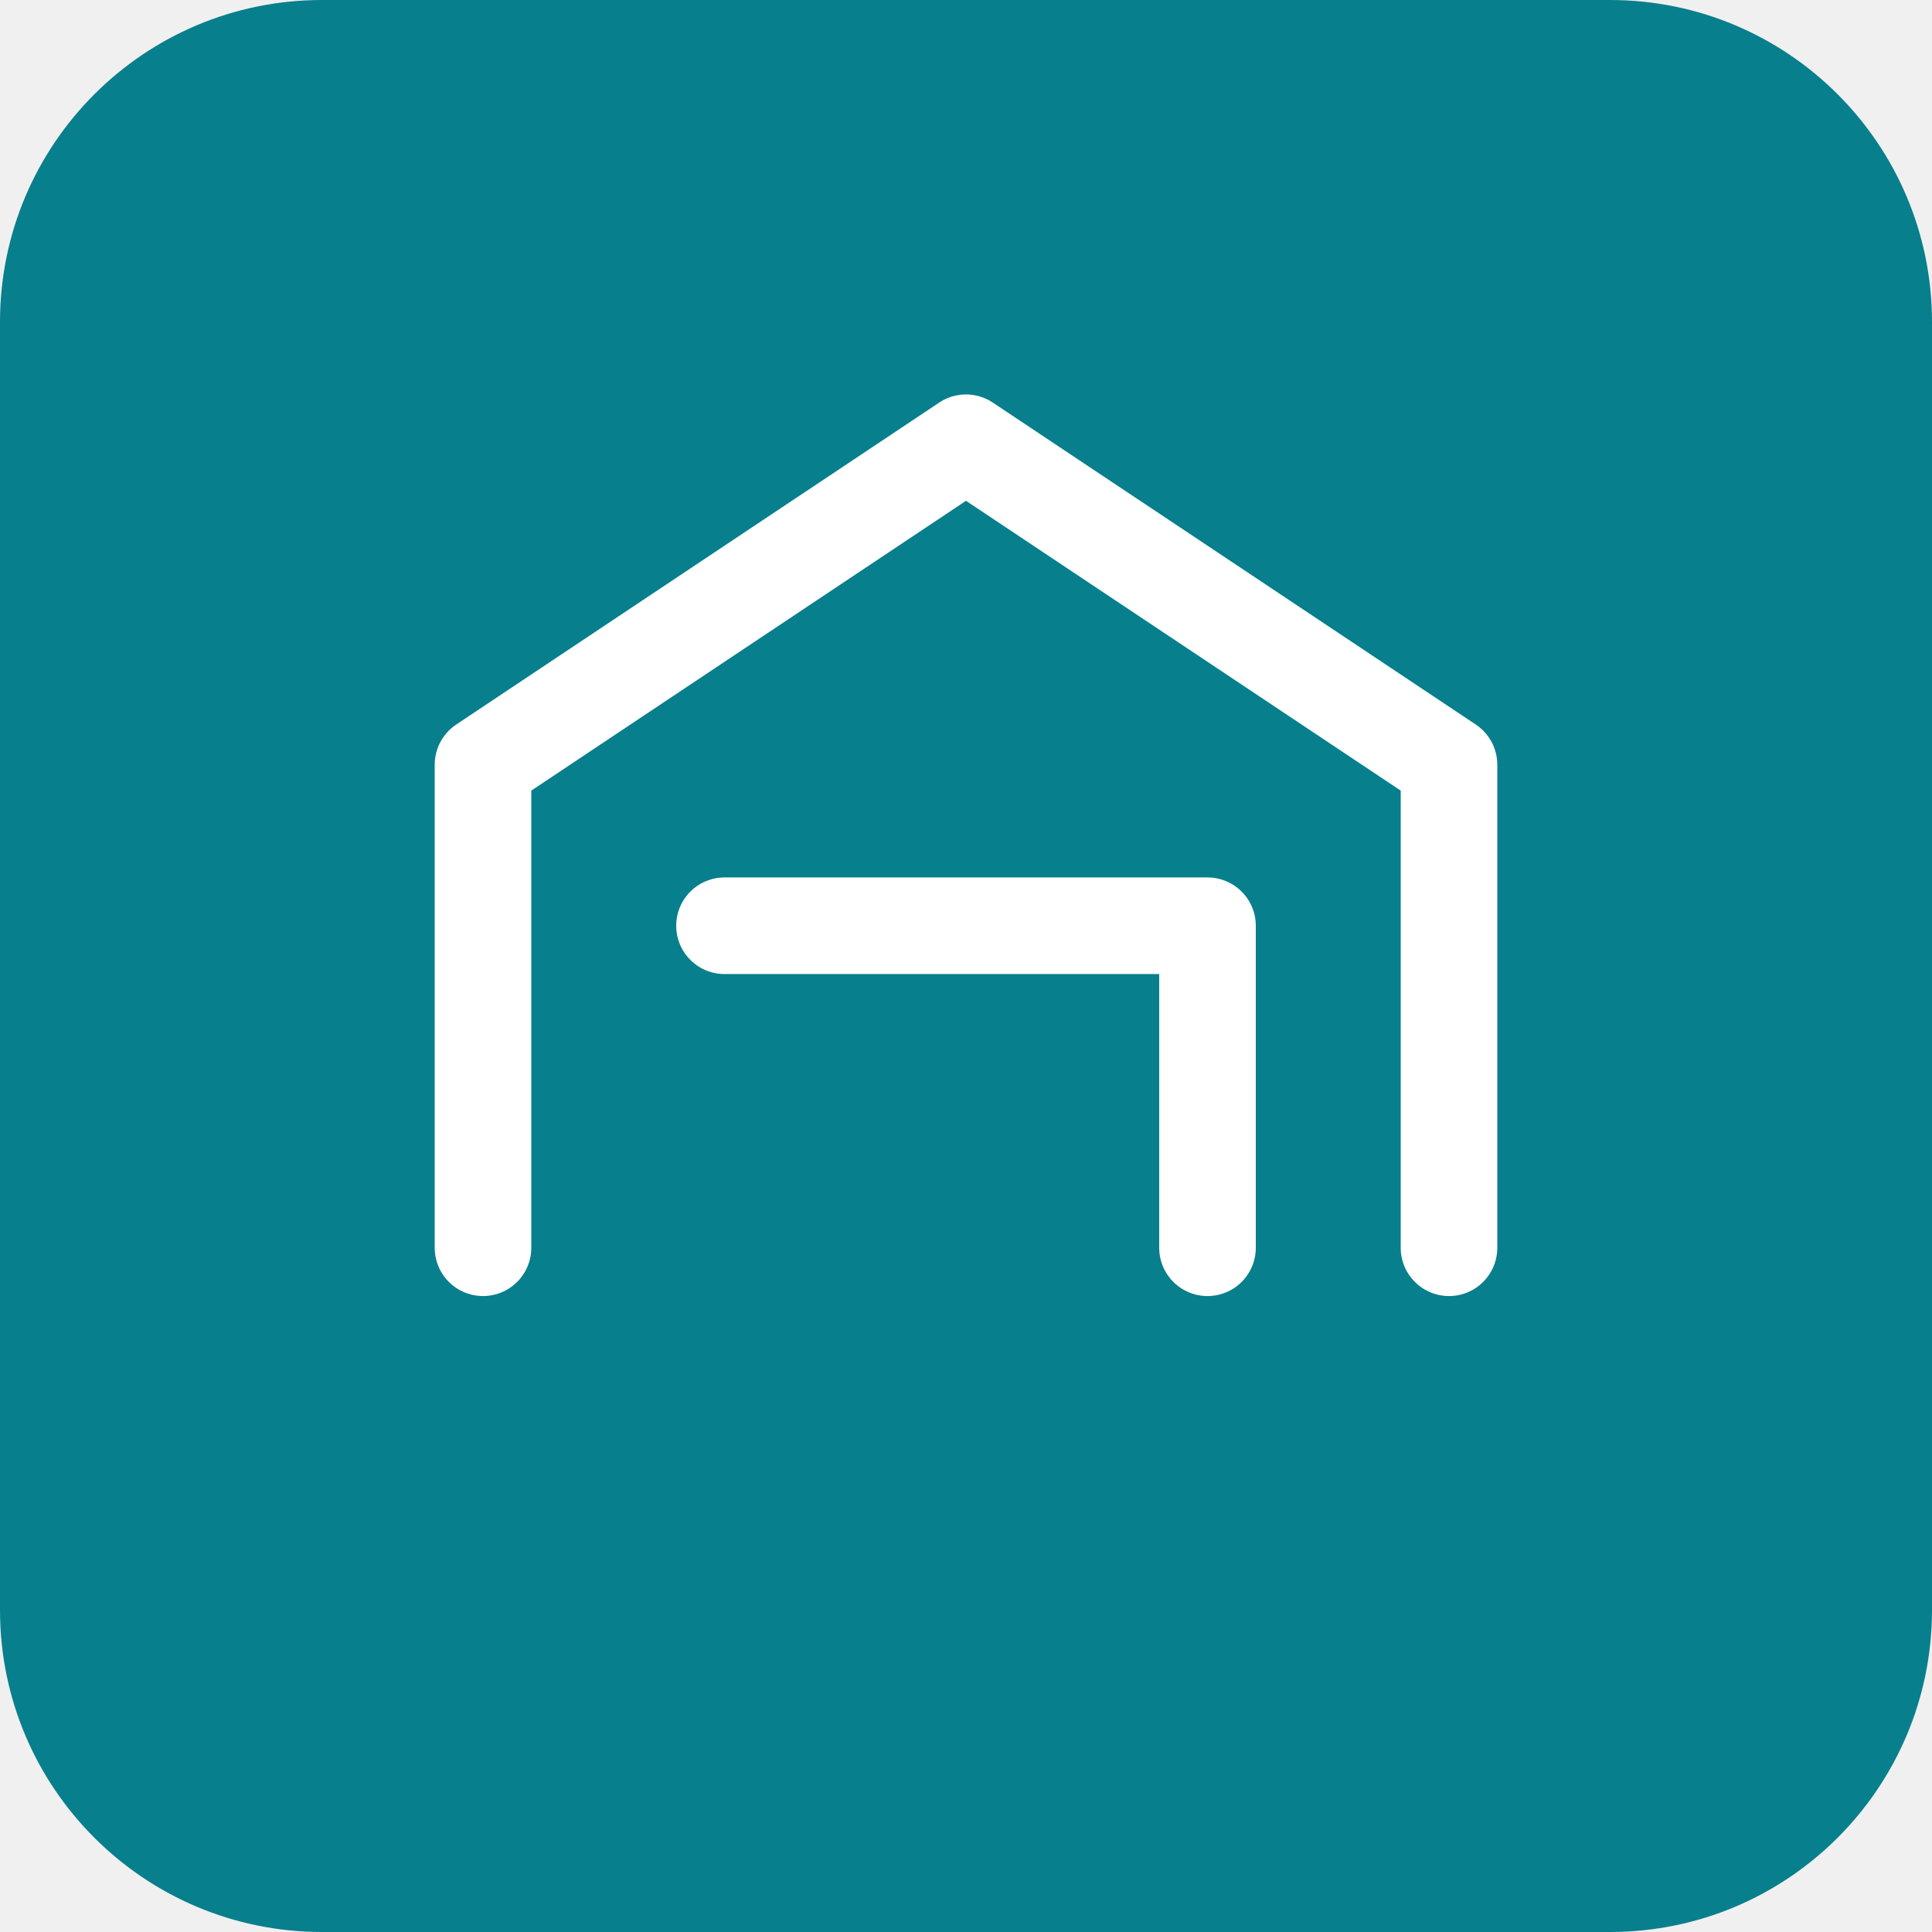
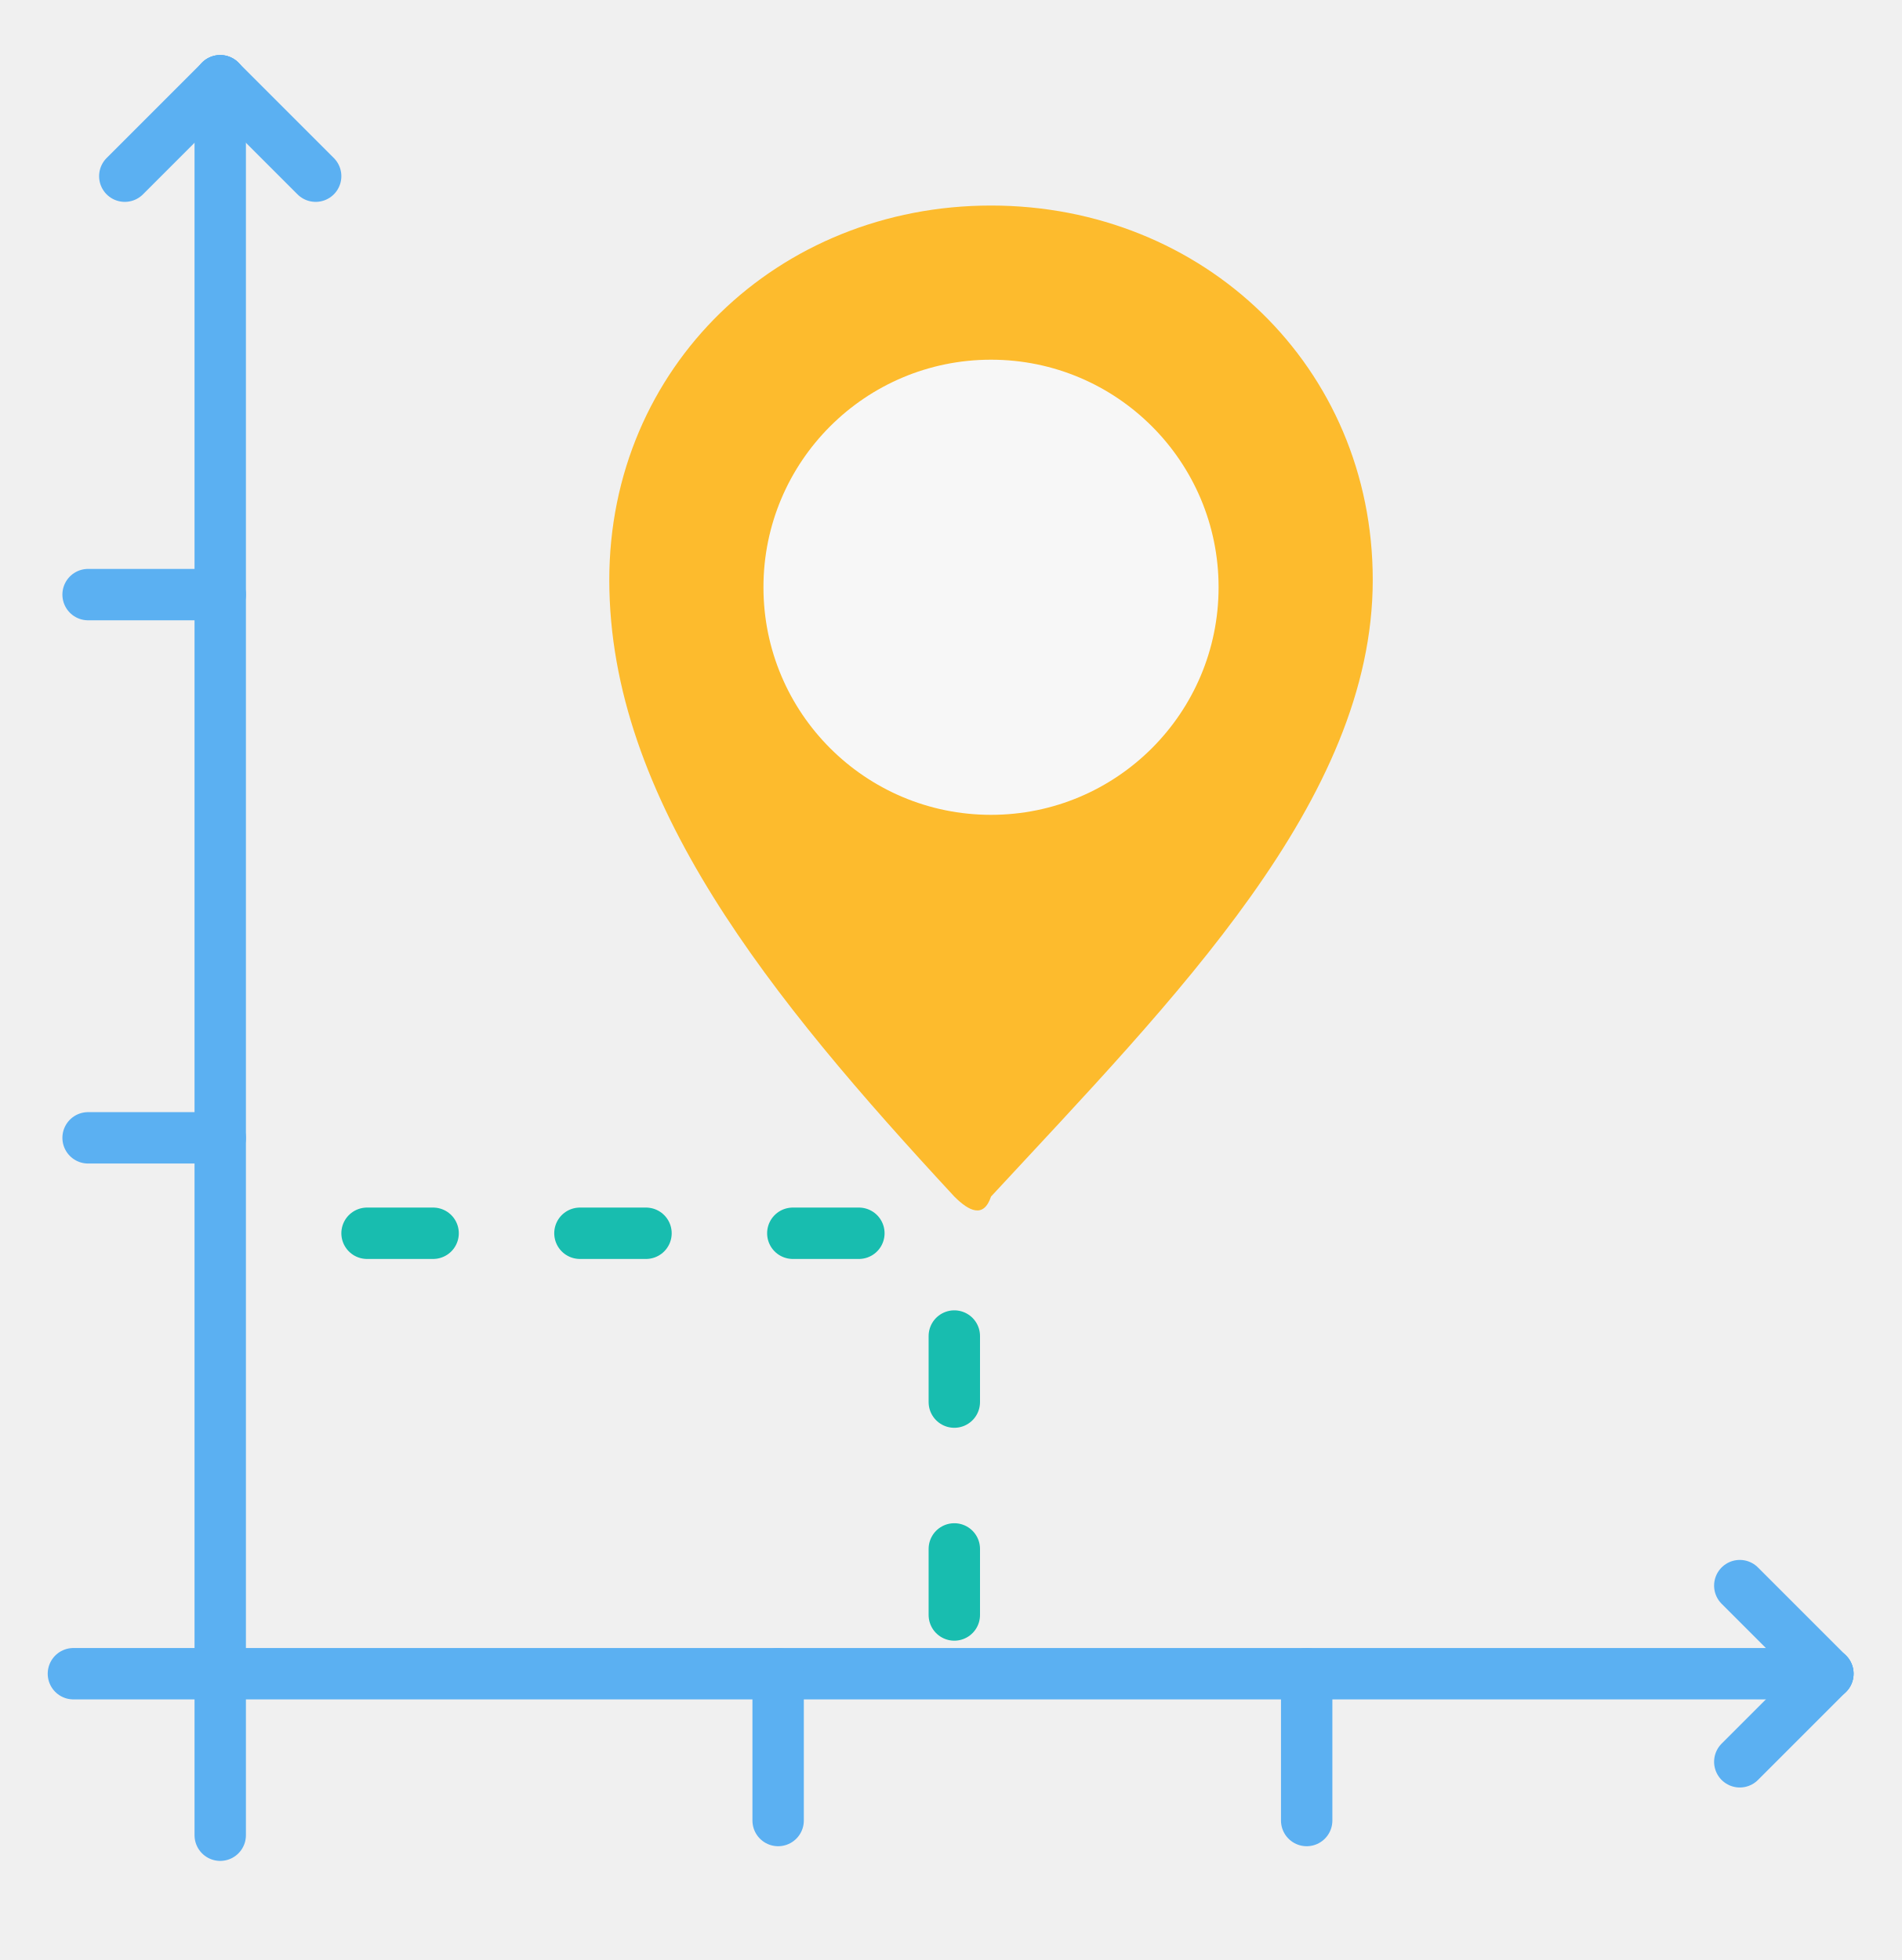
- <svg xmlns="http://www.w3.org/2000/svg" width="512" height="512" viewBox="0 0 24 24" fill="none">
-   <rect width="24" height="24" rx="4" fill="#087f8c" />
-   <path d="M6 15.5V9.5l6-4 6 4v6" stroke="#fff" stroke-width="1.2" stroke-linecap="round" stroke-linejoin="round" />
-   <path d="M9 11.5h6v4" stroke="#fff" stroke-width="1.2" stroke-linecap="round" stroke-linejoin="round" />
+ <svg xmlns="http://www.w3.org/2000/svg" width="259" height="267" viewBox="0 0 259 267">
+   <g fill="none" stroke="#5BB0F2" stroke-width="7" stroke-linecap="round" stroke-linejoin="round">
+     <path d="M30 250 V11" />
+     <path d="M30 11 L17 24" />
+     <path d="M30 11 L43 24" />
+     <path d="M10 228 H249" />
+     <path d="M249 228 L237 216" />
+     <path d="M249 228 L237 240" />
+     <path d="M30 81 H12" />
+     <path d="M30 155 H12" />
+     <path d="M106 228 V248" />
+     <path d="M178 228 V248" />
+   </g>
+   <g fill="none" stroke="#18BDAF" stroke-width="7" stroke-linecap="round" stroke-dasharray="9 20">
+     <path d="M50 168 H130" />
+     <path d="M130 182 V224" />
+   </g>
+   <path fill="#FDBB2D" d="     M135 28     C106 28 83 50 83 79     C83 109 105 136 130 163     C132 165 134 166 135 163     C160 136 187 109 187 79     C187 50 164 28 135 28 Z" />
+   <circle cx="135" cy="80" r="31" fill="#F7F7F7" />
</svg>
